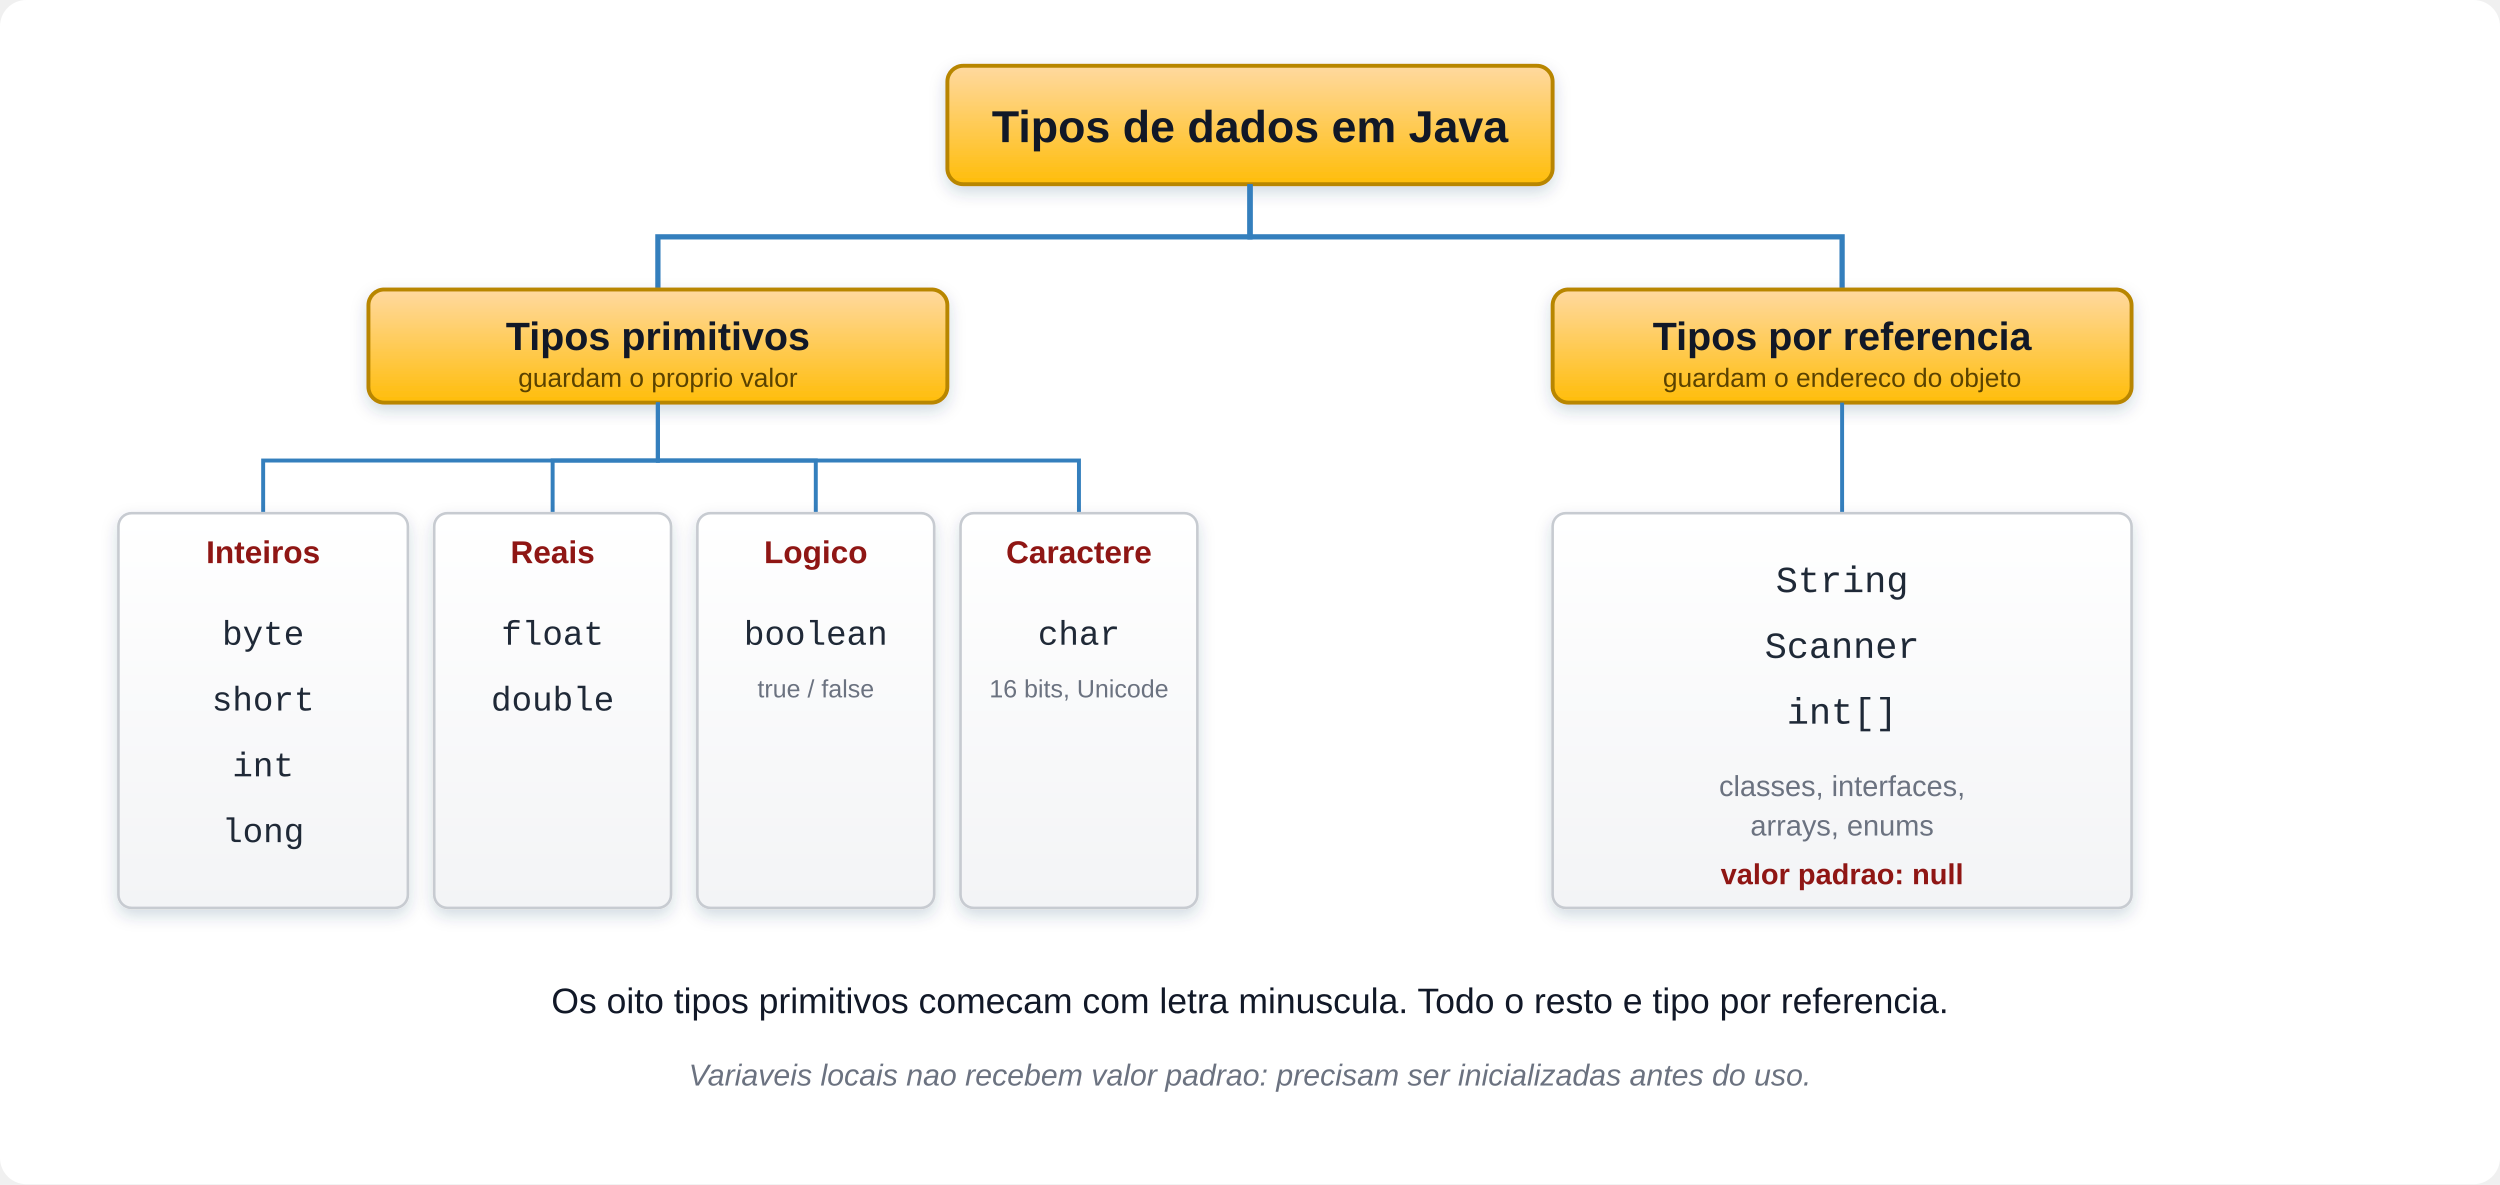
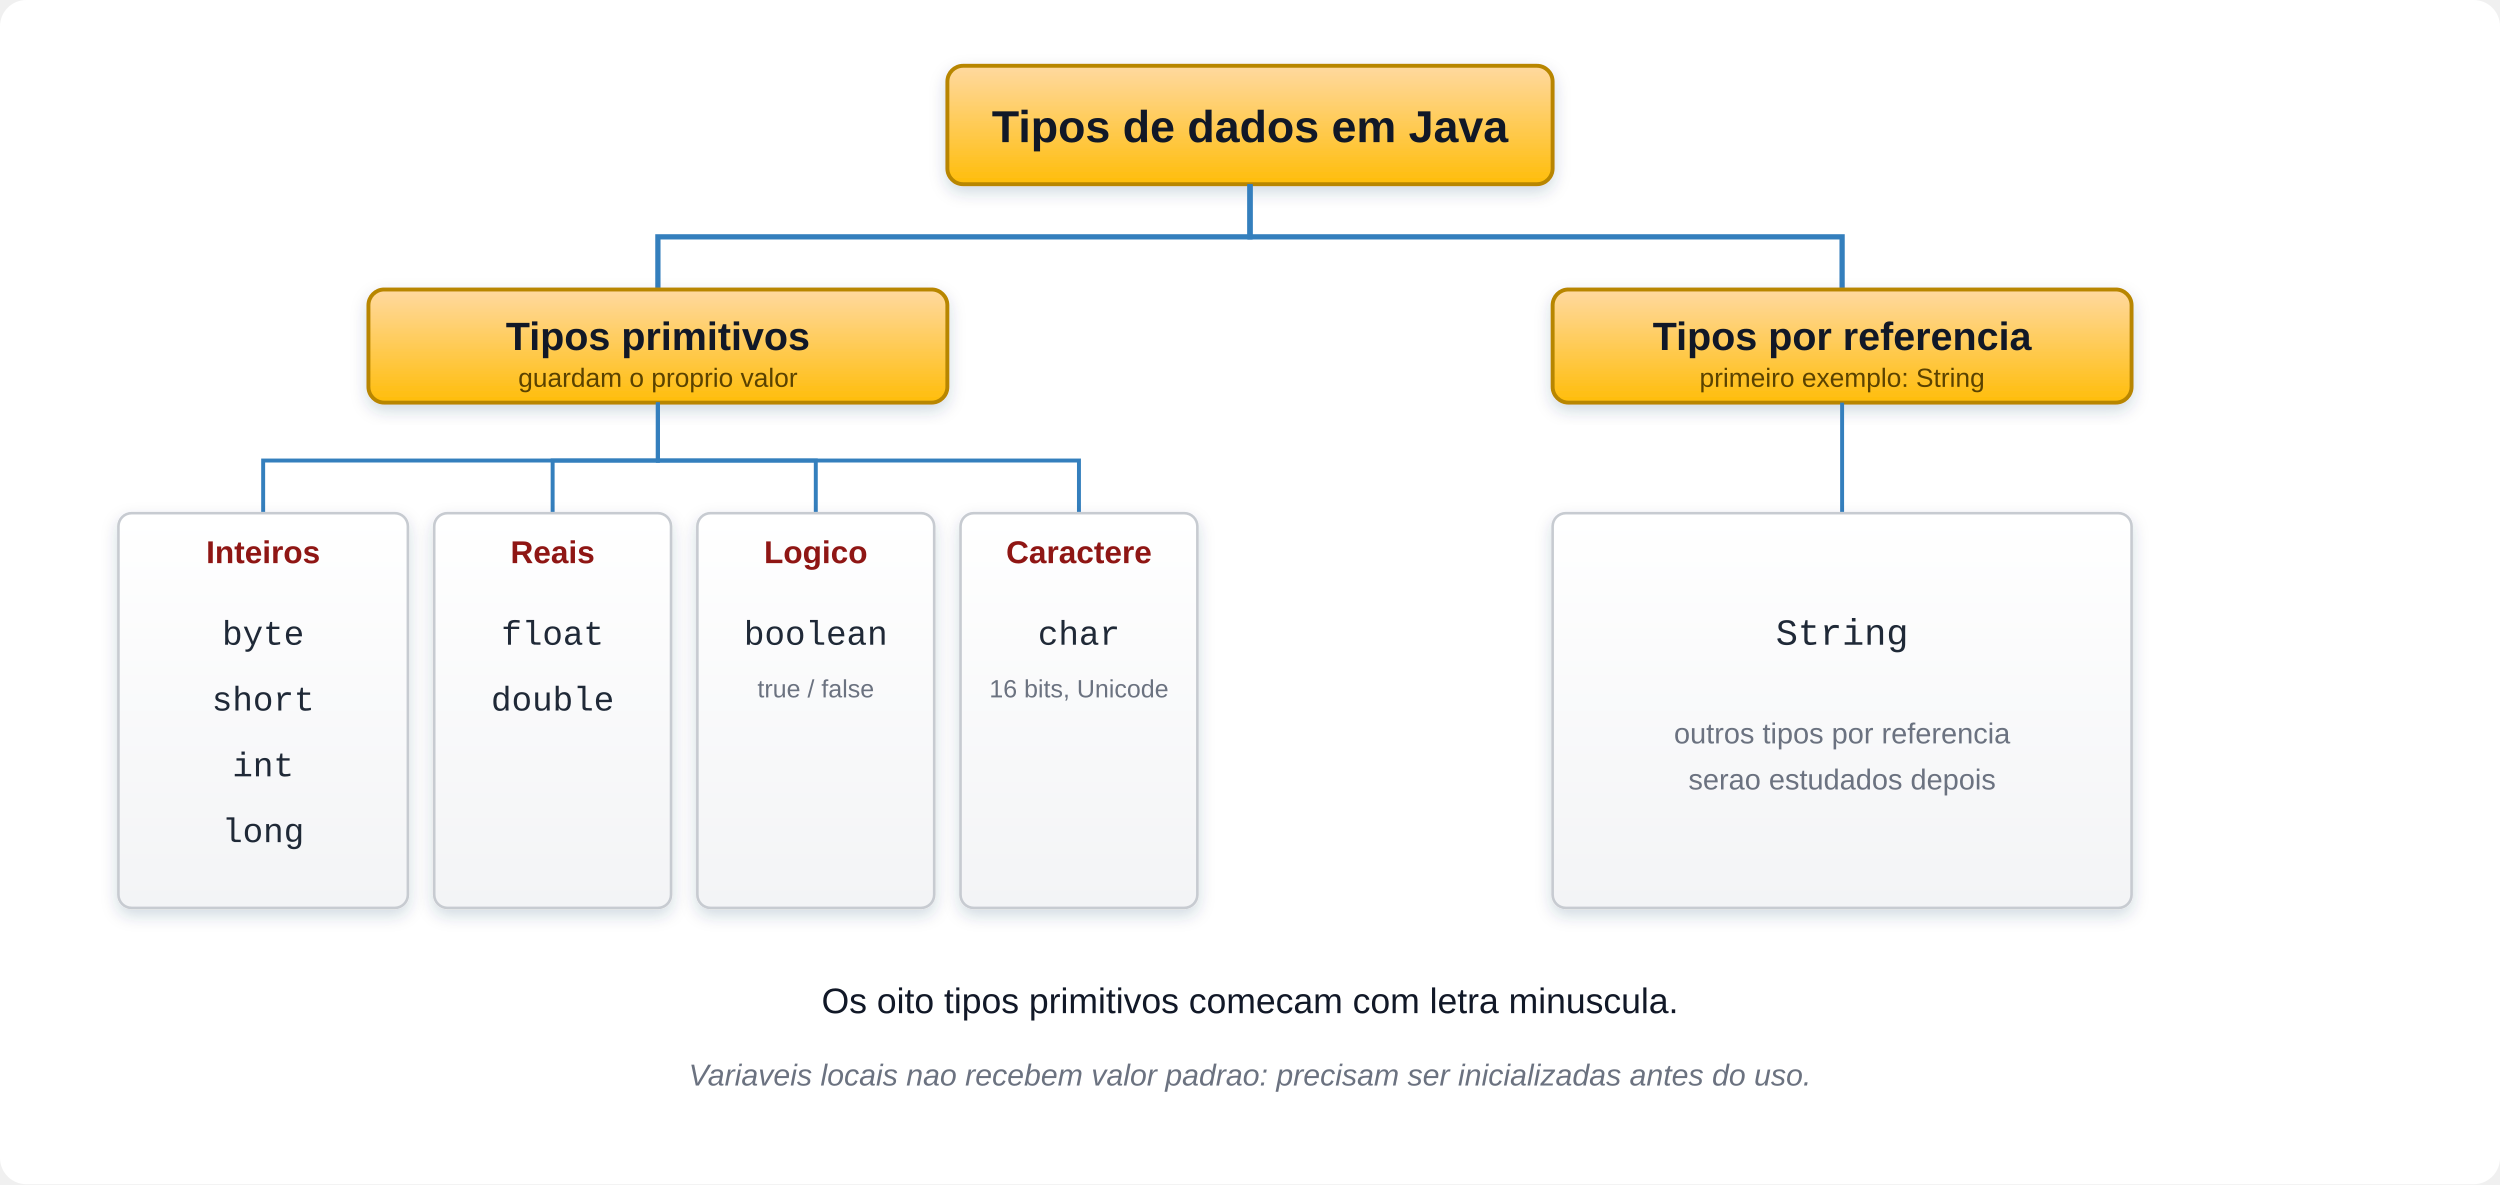
<svg xmlns="http://www.w3.org/2000/svg" viewBox="0 0 1900 900" role="img" aria-labelledby="title description">
  <defs>
    <linearGradient id="rootGradient" x1="0" y1="0" x2="0" y2="1">
      <stop offset="0%" stop-color="#ffd9a0" />
      <stop offset="100%" stop-color="#ffbd0a" />
    </linearGradient>
    <linearGradient id="leafGradient" x1="0" y1="0" x2="0" y2="1">
      <stop offset="0%" stop-color="#ffffff" />
      <stop offset="100%" stop-color="#f3f4f6" />
    </linearGradient>
    <filter id="shadow" x="-20%" y="-20%" width="140%" height="140%">
      <feDropShadow dx="0" dy="5" stdDeviation="6" flood-color="#163d5c" flood-opacity="0.18" />
    </filter>
  </defs>
  <rect width="1900" height="900" rx="20" fill="#ffffff" />
  <g font-family="Arial, Helvetica, sans-serif">
    <g filter="url(#shadow)">
      <rect x="720" y="50" width="460" height="90" rx="12" fill="url(#rootGradient)" stroke="#b88600" stroke-width="3" />
    </g>
    <text x="950" y="108" font-size="34" text-anchor="middle" fill="#111827" font-weight="700">Tipos de dados em Java</text>
    <path d="M950 140 V180 H500 V220" fill="none" stroke="#347fbd" stroke-width="4" />
    <path d="M950 140 V180 H1400 V220" fill="none" stroke="#347fbd" stroke-width="4" />
    <g filter="url(#shadow)">
      <rect x="280" y="220" width="440" height="86" rx="12" fill="url(#rootGradient)" stroke="#b88600" stroke-width="3" />
    </g>
    <text x="500" y="266" font-size="30" text-anchor="middle" fill="#111827" font-weight="700">Tipos primitivos</text>
    <text x="500" y="294" font-size="20" text-anchor="middle" fill="#5a4200">guardam o proprio valor</text>
    <g filter="url(#shadow)">
      <rect x="1180" y="220" width="440" height="86" rx="12" fill="url(#rootGradient)" stroke="#b88600" stroke-width="3" />
    </g>
    <text x="1400" y="266" font-size="30" text-anchor="middle" fill="#111827" font-weight="700">Tipos por referencia</text>
-     <text x="1400" y="294" font-size="20" text-anchor="middle" fill="#5a4200">guardam o endereco do objeto</text>
+     <text x="1400" y="294" font-size="20" text-anchor="middle" fill="#5a4200">primeiro exemplo: String</text>
    <path d="M500 306 V350 H200 V390" fill="none" stroke="#347fbd" stroke-width="3" />
    <path d="M500 306 V350 H420 V390" fill="none" stroke="#347fbd" stroke-width="3" />
    <path d="M500 306 V350 H620 V390" fill="none" stroke="#347fbd" stroke-width="3" />
    <path d="M500 306 V350 H820 V390" fill="none" stroke="#347fbd" stroke-width="3" />
    <g font-size="22" fill="#3d3d3d">
      <g filter="url(#shadow)">
        <rect x="90" y="390" width="220" height="300" rx="10" fill="url(#leafGradient)" stroke="#c7cbd1" stroke-width="2" />
      </g>
      <text x="200" y="428" font-size="24" text-anchor="middle" fill="#8f1614" font-weight="700">Inteiros</text>
      <g font-family="Consolas, 'Courier New', monospace" font-size="26" fill="#1f2937" text-anchor="middle">
        <text x="200" y="490">byte</text>
        <text x="200" y="540">short</text>
        <text x="200" y="590">int</text>
        <text x="200" y="640">long</text>
      </g>
      <g filter="url(#shadow)">
        <rect x="330" y="390" width="180" height="300" rx="10" fill="url(#leafGradient)" stroke="#c7cbd1" stroke-width="2" />
      </g>
      <text x="420" y="428" font-size="24" text-anchor="middle" fill="#8f1614" font-weight="700">Reais</text>
      <g font-family="Consolas, 'Courier New', monospace" font-size="26" fill="#1f2937" text-anchor="middle">
        <text x="420" y="490">float</text>
        <text x="420" y="540">double</text>
      </g>
      <g filter="url(#shadow)">
        <rect x="530" y="390" width="180" height="300" rx="10" fill="url(#leafGradient)" stroke="#c7cbd1" stroke-width="2" />
      </g>
      <text x="620" y="428" font-size="24" text-anchor="middle" fill="#8f1614" font-weight="700">Logico</text>
      <g font-family="Consolas, 'Courier New', monospace" font-size="26" fill="#1f2937" text-anchor="middle">
        <text x="620" y="490">boolean</text>
      </g>
      <text x="620" y="530" font-size="19" text-anchor="middle" fill="#6b7280">true / false</text>
      <g filter="url(#shadow)">
        <rect x="730" y="390" width="180" height="300" rx="10" fill="url(#leafGradient)" stroke="#c7cbd1" stroke-width="2" />
      </g>
      <text x="820" y="428" font-size="24" text-anchor="middle" fill="#8f1614" font-weight="700">Caractere</text>
      <g font-family="Consolas, 'Courier New', monospace" font-size="26" fill="#1f2937" text-anchor="middle">
        <text x="820" y="490">char</text>
      </g>
      <text x="820" y="530" font-size="19" text-anchor="middle" fill="#6b7280">16 bits, Unicode</text>
    </g>
    <path d="M1400 306 V350 H1400 V390" fill="none" stroke="#347fbd" stroke-width="3" />
    <g filter="url(#shadow)">
      <rect x="1180" y="390" width="440" height="300" rx="10" fill="url(#leafGradient)" stroke="#c7cbd1" stroke-width="2" />
    </g>
    <g font-family="Consolas, 'Courier New', monospace" font-size="28" fill="#1f2937" text-anchor="middle">
-       <text x="1400" y="450">String</text>
-       <text x="1400" y="500">Scanner</text>
-       <text x="1400" y="550">int[]</text>
+       <text x="1400" y="490">String</text>
    </g>
-     <text x="1400" y="605" font-size="22" text-anchor="middle" fill="#6b7280">classes, interfaces,</text>
-     <text x="1400" y="635" font-size="22" text-anchor="middle" fill="#6b7280">arrays, enums</text>
-     <text x="1400" y="672" font-size="22" text-anchor="middle" fill="#8f1614" font-weight="700">valor padrao: null</text>
-     <text x="950" y="770" font-size="27" text-anchor="middle" fill="#111827">Os oito tipos primitivos comecam com letra minuscula. Todo o resto e tipo por referencia.</text>
+     <text x="1400" y="565" font-size="22" text-anchor="middle" fill="#6b7280">outros tipos por referencia</text>
+     <text x="1400" y="600" font-size="22" text-anchor="middle" fill="#6b7280">serao estudados depois</text>
+     <text x="950" y="770" font-size="27" text-anchor="middle" fill="#111827">Os oito tipos primitivos comecam com letra minuscula.</text>
    <text x="950" y="825" font-size="23" text-anchor="middle" fill="#6b7280" font-style="italic">Variaveis locais nao recebem valor padrao: precisam ser inicializadas antes do uso.</text>
  </g>
</svg>
